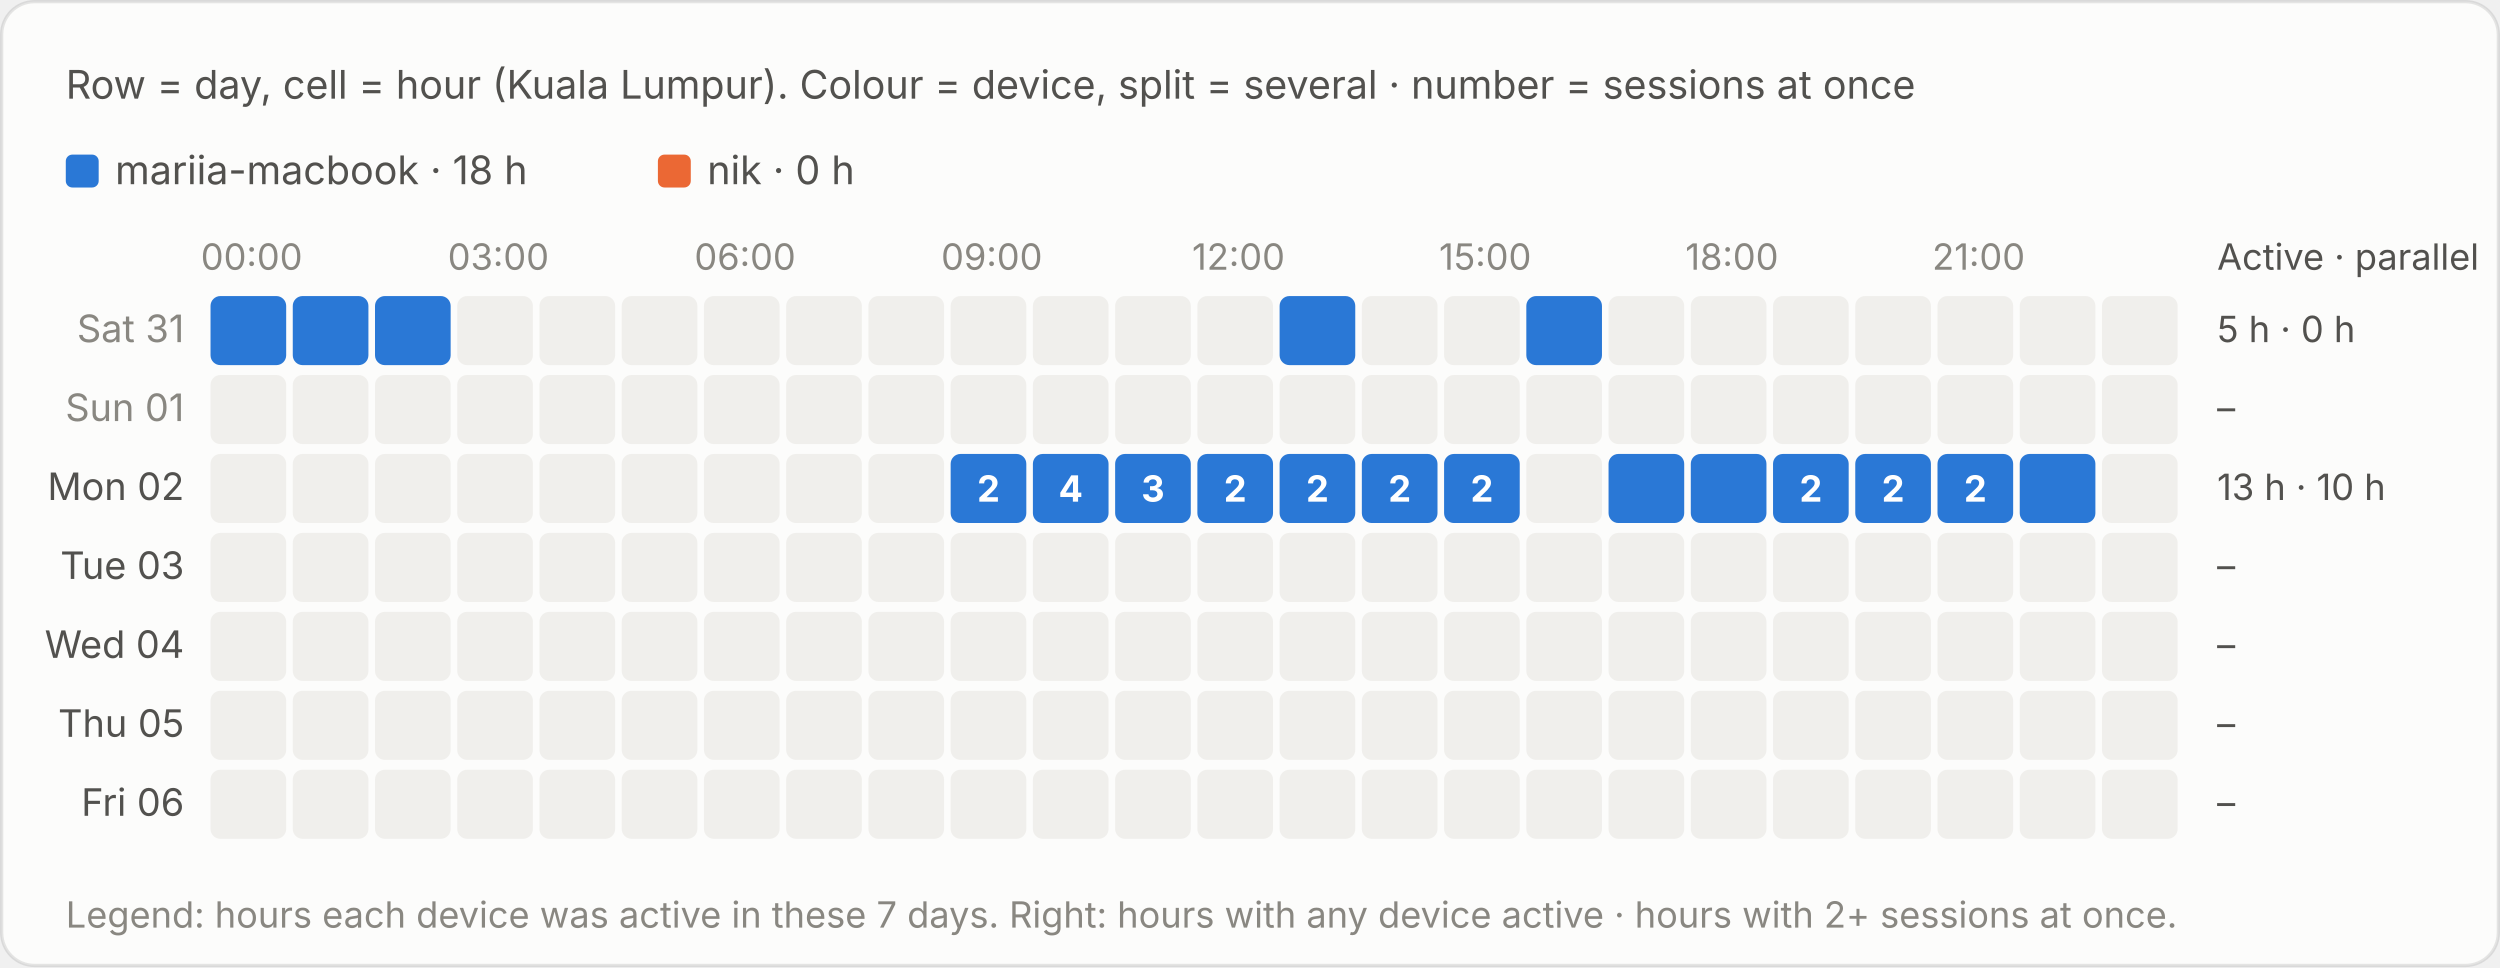
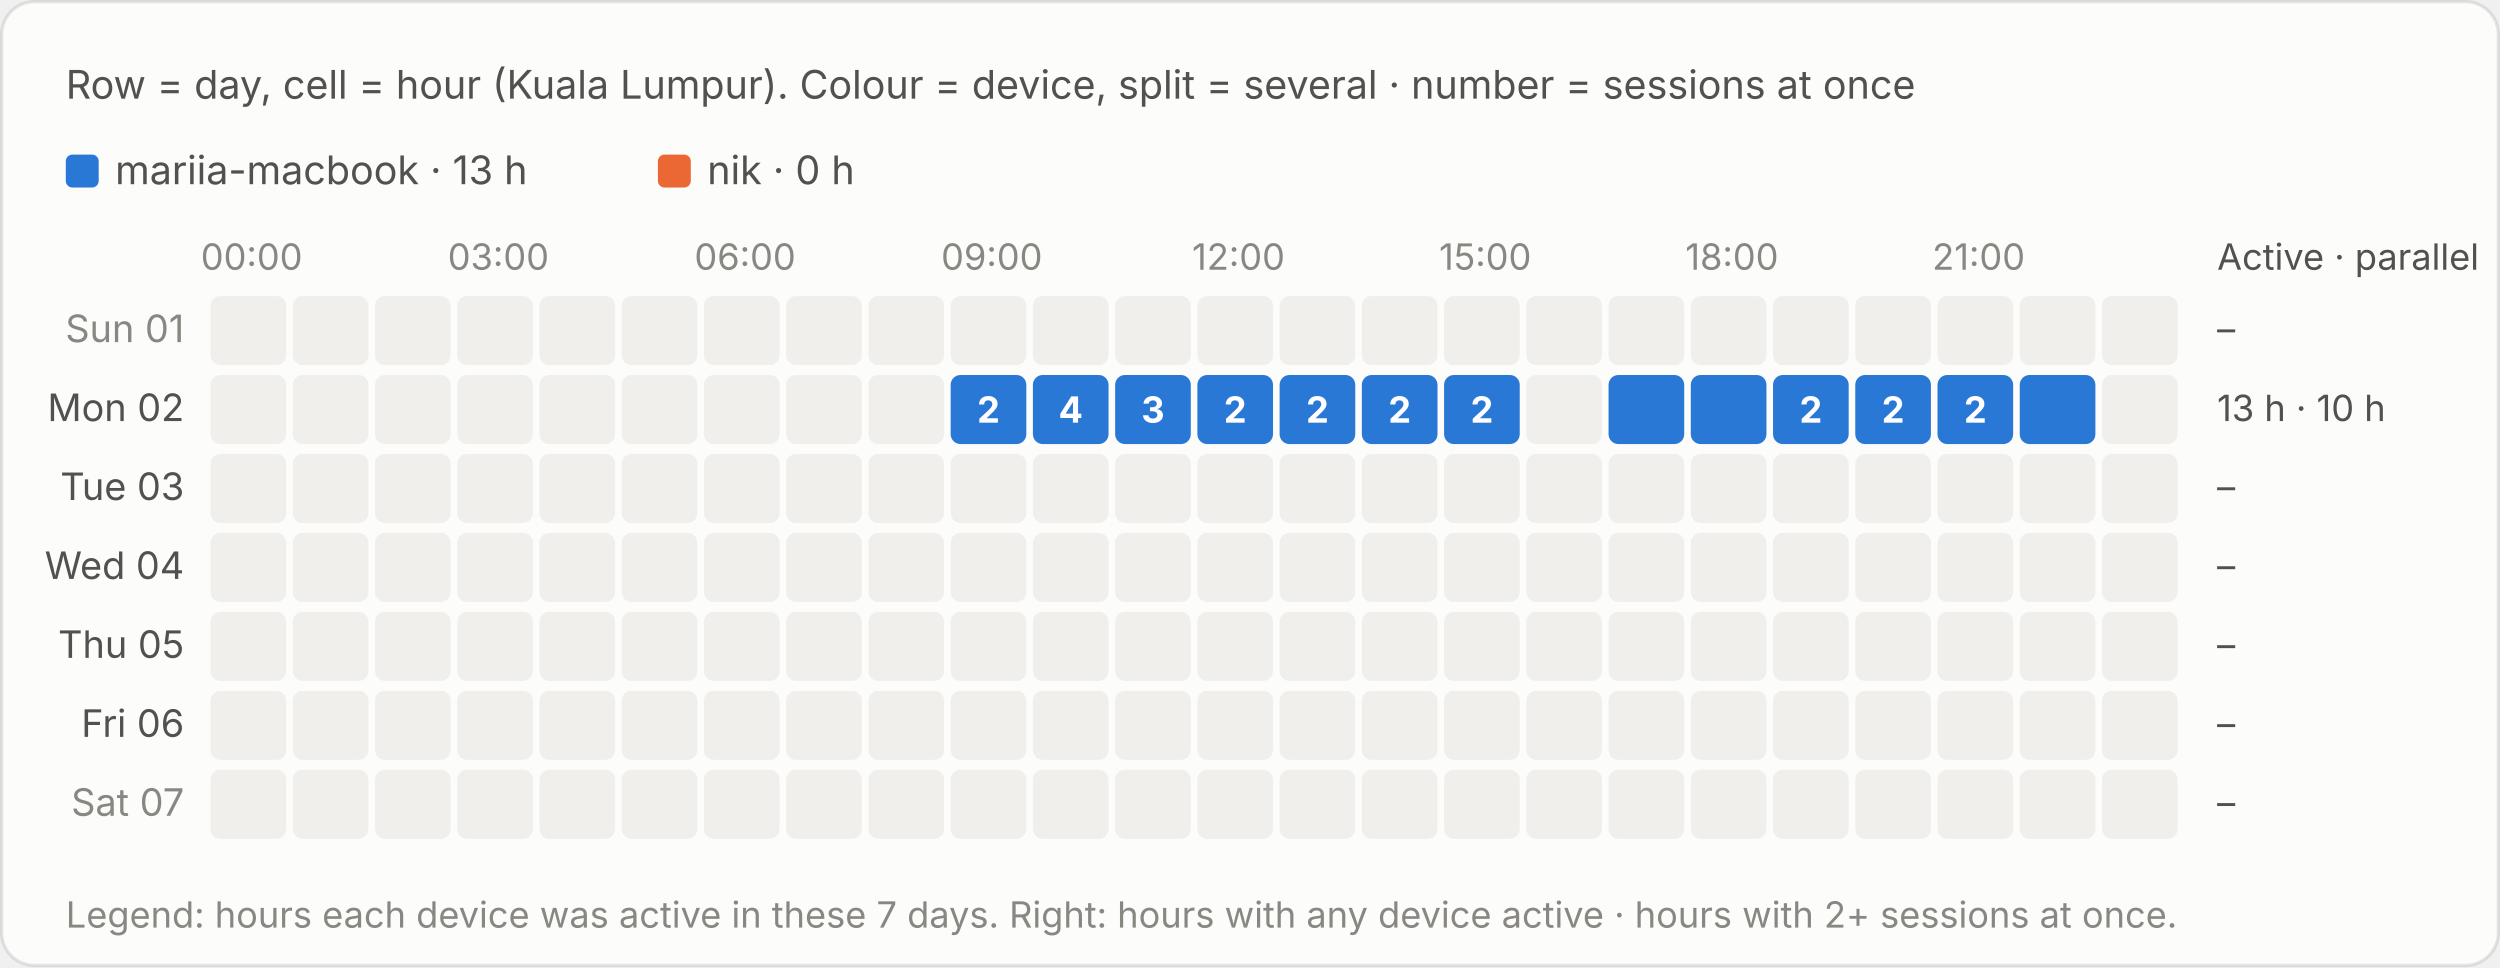
<svg xmlns="http://www.w3.org/2000/svg" viewBox="0 0 760 294" width="760" height="294" role="img" aria-label="Row = day, cell = hour (Kuala Lumpur). Colour = device, split = several · number = sessions at once">
  <style>text{font-family:system-ui,-apple-system,"Segoe UI",sans-serif;font-variant-numeric:tabular-nums}.bg{fill:#fcfcfb;stroke:rgba(11,11,11,.10)}.tp{fill:#0b0b0b}.ts{fill:#52514e}.tm{fill:#898781}.grid{stroke:#e1e0d9;stroke-width:1}.base{stroke:#c3c2b7;stroke-width:1}.so{fill:#b5b3ad}.lo{stroke:#b5b3ad}.qe{fill:#f0efec}.ring{stroke:#fcfcfb}.area{fill-opacity:.1}.s0{fill:#2a78d6}.l0{stroke:#2a78d6}.s1{fill:#eb6834}.l1{stroke:#eb6834}.s2{fill:#1baf7a}.l2{stroke:#1baf7a}.s3{fill:#eda100}.l3{stroke:#eda100}.s4{fill:#e87ba4}.l4{stroke:#e87ba4}.s5{fill:#008300}.l5{stroke:#008300}.s6{fill:#4a3aa7}.l6{stroke:#4a3aa7}.s7{fill:#e34948}.l7{stroke:#e34948}.q0{fill:#cde2fb}.q1{fill:#9ec5f4}.q2{fill:#6da7ec}.q3{fill:#3987e5}.q4{fill:#256abf}.q5{fill:#184f95}.q6{fill:#0d366b}.r0{fill:#f8d4d4}.r1{fill:#ec8f8f}.r2{fill:#c42f2f}.a0{fill:#fbe3e3}.a1{fill:#f5b8b8}.a2{fill:#ec8f8f}.a3{fill:#d65252}.a4{fill:#a82525}.tq0{fill:#0b0b0b}.tq1{fill:#0b0b0b}.tq2{fill:#0b0b0b}.tq3{fill:#ffffff}.tq4{fill:#ffffff}.tq5{fill:#ffffff}.tq6{fill:#ffffff}.tr0{fill:#0b0b0b}.tr1{fill:#0b0b0b}.tr2{fill:#ffffff}.ta0{fill:#0b0b0b}.ta1{fill:#0b0b0b}.ta2{fill:#0b0b0b}.ta3{fill:#ffffff}.ta4{fill:#ffffff}.tw{fill:#ffffff}@media (prefers-color-scheme:dark){.bg{fill:#1a1a19;stroke:rgba(255,255,255,.10)}.tp{fill:#fff}.ts{fill:#c3c2b7}.tm{fill:#898781}.grid{stroke:#2c2c2a}.base{stroke:#383835}.so{fill:#5c5b57}.lo{stroke:#5c5b57}.qe{fill:#262624}.ring{stroke:#1a1a19}.s0{fill:#3987e5}.l0{stroke:#3987e5}.s1{fill:#d95926}.l1{stroke:#d95926}.s2{fill:#199e70}.l2{stroke:#199e70}.s3{fill:#c98500}.l3{stroke:#c98500}.s4{fill:#d55181}.l4{stroke:#d55181}.s5{fill:#008300}.l5{stroke:#008300}.s6{fill:#9085e9}.l6{stroke:#9085e9}.s7{fill:#e66767}.l7{stroke:#e66767}.q0{fill:#16263a}.q1{fill:#123a66}.q2{fill:#184f95}.q3{fill:#256abf}.q4{fill:#3987e5}.q5{fill:#6da7ec}.q6{fill:#b7d3f6}.r0{fill:#4a2023}.r1{fill:#8c2c2f}.r2{fill:#e25555}.a0{fill:#3a1a1c}.a1{fill:#5e2427}.a2{fill:#8c2c2f}.a3{fill:#c43c3f}.a4{fill:#f07070}.tq0{fill:#ffffff}.tq1{fill:#ffffff}.tq2{fill:#ffffff}.tq3{fill:#ffffff}.tq4{fill:#ffffff}.tq5{fill:#0b0b0b}.tq6{fill:#0b0b0b}.tr0{fill:#ffffff}.tr1{fill:#ffffff}.tr2{fill:#ffffff}.ta0{fill:#ffffff}.ta1{fill:#ffffff}.ta2{fill:#ffffff}.ta3{fill:#ffffff}.ta4{fill:#0b0b0b}.tw{fill:#ffffff}}</style>
  <rect class="bg" x=".5" y=".5" width="759" height="293" rx="10" />
  <text class="ts" x="20" y="30" font-size="12">Row = day, cell = hour (Kuala Lumpur). Colour = device, split = several · number = sessions at once</text>
  <g transform="translate(0,-20)">
    <rect class="s0" x="20.0" y="67" width="10" height="10" rx="2" />
-     <text class="ts" x="35.0" y="76" font-size="12">mariia-macbook · 18 h</text>
+     <text class="ts" x="35.0" y="76" font-size="12">mariia-macbook · 13 h</text>
    <rect class="s1" x="200.0" y="67" width="10" height="10" rx="2" />
    <text class="ts" x="215.0" y="76" font-size="12">nik · 0 h</text>
    <text class="tm" x="76.5" y="102" font-size="11" text-anchor="middle">00:00</text>
    <text class="tm" x="151.5" y="102" font-size="11" text-anchor="middle">03:00</text>
    <text class="tm" x="226.5" y="102" font-size="11" text-anchor="middle">06:00</text>
    <text class="tm" x="301.5" y="102" font-size="11" text-anchor="middle">09:00</text>
    <text class="tm" x="376.5" y="102" font-size="11" text-anchor="middle">12:00</text>
    <text class="tm" x="451.5" y="102" font-size="11" text-anchor="middle">15:00</text>
    <text class="tm" x="526.5" y="102" font-size="11" text-anchor="middle">18:00</text>
    <text class="tm" x="601.5" y="102" font-size="11" text-anchor="middle">21:00</text>
    <text class="ts" x="674" y="102" font-size="11">Active · parallel</text>
-     <text class="tm" x="56" y="124.0" font-size="11.5" text-anchor="end">Sat 31</text>
-     <rect class="s0" x="64.0" y="110" width="23.0" height="21" rx="3" />
-     <rect x="64.0" y="110" width="23" height="21" fill="transparent" />
-     <rect class="s0" x="89.0" y="110" width="23.0" height="21" rx="3" />
-     <rect x="89.0" y="110" width="23" height="21" fill="transparent" />
-     <rect class="s0" x="114.0" y="110" width="23.0" height="21" rx="3" />
-     <rect x="114.0" y="110" width="23" height="21" fill="transparent" />
+     <text class="tm" x="56" y="124.0" font-size="11.5" text-anchor="end">Sun 01</text>
+     <rect class="qe" x="64.0" y="110" width="23" height="21" rx="3" />
+     <rect class="qe" x="89.0" y="110" width="23" height="21" rx="3" />
+     <rect class="qe" x="114.0" y="110" width="23" height="21" rx="3" />
    <rect class="qe" x="139.0" y="110" width="23" height="21" rx="3" />
    <rect class="qe" x="164.0" y="110" width="23" height="21" rx="3" />
    <rect class="qe" x="189.0" y="110" width="23" height="21" rx="3" />
    <rect class="qe" x="214.0" y="110" width="23" height="21" rx="3" />
    <rect class="qe" x="239.0" y="110" width="23" height="21" rx="3" />
    <rect class="qe" x="264.0" y="110" width="23" height="21" rx="3" />
    <rect class="qe" x="289.0" y="110" width="23" height="21" rx="3" />
    <rect class="qe" x="314.0" y="110" width="23" height="21" rx="3" />
    <rect class="qe" x="339.0" y="110" width="23" height="21" rx="3" />
    <rect class="qe" x="364.0" y="110" width="23" height="21" rx="3" />
-     <rect class="s0" x="389.0" y="110" width="23.0" height="21" rx="3" />
-     <rect x="389.0" y="110" width="23" height="21" fill="transparent" />
+     <rect class="qe" x="389.0" y="110" width="23" height="21" rx="3" />
    <rect class="qe" x="414.0" y="110" width="23" height="21" rx="3" />
    <rect class="qe" x="439.0" y="110" width="23" height="21" rx="3" />
-     <rect class="s0" x="464.0" y="110" width="23.0" height="21" rx="3" />
-     <rect x="464.0" y="110" width="23" height="21" fill="transparent" />
+     <rect class="qe" x="464.0" y="110" width="23" height="21" rx="3" />
    <rect class="qe" x="489.0" y="110" width="23" height="21" rx="3" />
    <rect class="qe" x="514.0" y="110" width="23" height="21" rx="3" />
    <rect class="qe" x="539.0" y="110" width="23" height="21" rx="3" />
    <rect class="qe" x="564.0" y="110" width="23" height="21" rx="3" />
    <rect class="qe" x="589.0" y="110" width="23" height="21" rx="3" />
    <rect class="qe" x="614.0" y="110" width="23" height="21" rx="3" />
    <rect class="qe" x="639.0" y="110" width="23" height="21" rx="3" />
-     <text class="ts" x="674" y="124.0" font-size="11">5 h · 0 h</text>
-     <text class="tm" x="56" y="148.0" font-size="11.5" text-anchor="end">Sun 01</text>
+     <text class="ts" x="674" y="124.0" font-size="11">–</text>
+     <text class="ts" x="56" y="148.0" font-size="11.5" text-anchor="end">Mon 02</text>
    <rect class="qe" x="64.0" y="134" width="23" height="21" rx="3" />
    <rect class="qe" x="89.0" y="134" width="23" height="21" rx="3" />
    <rect class="qe" x="114.0" y="134" width="23" height="21" rx="3" />
    <rect class="qe" x="139.0" y="134" width="23" height="21" rx="3" />
    <rect class="qe" x="164.0" y="134" width="23" height="21" rx="3" />
    <rect class="qe" x="189.0" y="134" width="23" height="21" rx="3" />
    <rect class="qe" x="214.0" y="134" width="23" height="21" rx="3" />
    <rect class="qe" x="239.0" y="134" width="23" height="21" rx="3" />
    <rect class="qe" x="264.0" y="134" width="23" height="21" rx="3" />
-     <rect class="qe" x="289.0" y="134" width="23" height="21" rx="3" />
-     <rect class="qe" x="314.0" y="134" width="23" height="21" rx="3" />
-     <rect class="qe" x="339.0" y="134" width="23" height="21" rx="3" />
-     <rect class="qe" x="364.0" y="134" width="23" height="21" rx="3" />
-     <rect class="qe" x="389.0" y="134" width="23" height="21" rx="3" />
-     <rect class="qe" x="414.0" y="134" width="23" height="21" rx="3" />
-     <rect class="qe" x="439.0" y="134" width="23" height="21" rx="3" />
+     <rect class="s0" x="289.0" y="134" width="23.0" height="21" rx="3" />
+     <rect x="289.0" y="134" width="23" height="21" fill="transparent" />
+     <text class="tw" x="300.5" y="148.5" font-size="11" font-weight="700" text-anchor="middle">2</text>
+     <rect class="s0" x="314.0" y="134" width="23.0" height="21" rx="3" />
+     <rect x="314.0" y="134" width="23" height="21" fill="transparent" />
+     <text class="tw" x="325.5" y="148.5" font-size="11" font-weight="700" text-anchor="middle">4</text>
+     <rect class="s0" x="339.0" y="134" width="23.0" height="21" rx="3" />
+     <rect x="339.0" y="134" width="23" height="21" fill="transparent" />
+     <text class="tw" x="350.5" y="148.5" font-size="11" font-weight="700" text-anchor="middle">3</text>
+     <rect class="s0" x="364.0" y="134" width="23.0" height="21" rx="3" />
+     <rect x="364.0" y="134" width="23" height="21" fill="transparent" />
+     <text class="tw" x="375.5" y="148.5" font-size="11" font-weight="700" text-anchor="middle">2</text>
+     <rect class="s0" x="389.0" y="134" width="23.0" height="21" rx="3" />
+     <rect x="389.0" y="134" width="23" height="21" fill="transparent" />
+     <text class="tw" x="400.5" y="148.5" font-size="11" font-weight="700" text-anchor="middle">2</text>
+     <rect class="s0" x="414.0" y="134" width="23.0" height="21" rx="3" />
+     <rect x="414.0" y="134" width="23" height="21" fill="transparent" />
+     <text class="tw" x="425.5" y="148.5" font-size="11" font-weight="700" text-anchor="middle">2</text>
+     <rect class="s0" x="439.0" y="134" width="23.0" height="21" rx="3" />
+     <rect x="439.0" y="134" width="23" height="21" fill="transparent" />
+     <text class="tw" x="450.5" y="148.5" font-size="11" font-weight="700" text-anchor="middle">2</text>
    <rect class="qe" x="464.0" y="134" width="23" height="21" rx="3" />
-     <rect class="qe" x="489.0" y="134" width="23" height="21" rx="3" />
-     <rect class="qe" x="514.0" y="134" width="23" height="21" rx="3" />
-     <rect class="qe" x="539.0" y="134" width="23" height="21" rx="3" />
-     <rect class="qe" x="564.0" y="134" width="23" height="21" rx="3" />
-     <rect class="qe" x="589.0" y="134" width="23" height="21" rx="3" />
-     <rect class="qe" x="614.0" y="134" width="23" height="21" rx="3" />
+     <rect class="s0" x="489.0" y="134" width="23.0" height="21" rx="3" />
+     <rect x="489.0" y="134" width="23" height="21" fill="transparent" />
+     <rect class="s0" x="514.0" y="134" width="23.0" height="21" rx="3" />
+     <rect x="514.0" y="134" width="23" height="21" fill="transparent" />
+     <rect class="s0" x="539.0" y="134" width="23.0" height="21" rx="3" />
+     <rect x="539.0" y="134" width="23" height="21" fill="transparent" />
+     <text class="tw" x="550.5" y="148.5" font-size="11" font-weight="700" text-anchor="middle">2</text>
+     <rect class="s0" x="564.0" y="134" width="23.0" height="21" rx="3" />
+     <rect x="564.0" y="134" width="23" height="21" fill="transparent" />
+     <text class="tw" x="575.5" y="148.5" font-size="11" font-weight="700" text-anchor="middle">2</text>
+     <rect class="s0" x="589.0" y="134" width="23.0" height="21" rx="3" />
+     <rect x="589.0" y="134" width="23" height="21" fill="transparent" />
+     <text class="tw" x="600.5" y="148.5" font-size="11" font-weight="700" text-anchor="middle">2</text>
+     <rect class="s0" x="614.0" y="134" width="23.0" height="21" rx="3" />
+     <rect x="614.0" y="134" width="23" height="21" fill="transparent" />
    <rect class="qe" x="639.0" y="134" width="23" height="21" rx="3" />
-     <text class="ts" x="674" y="148.0" font-size="11">–</text>
-     <text class="ts" x="56" y="172.0" font-size="11.5" text-anchor="end">Mon 02</text>
+     <text class="ts" x="674" y="148.0" font-size="11">13 h · 10 h</text>
+     <text class="ts" x="56" y="172.0" font-size="11.5" text-anchor="end">Tue 03</text>
    <rect class="qe" x="64.0" y="158" width="23" height="21" rx="3" />
    <rect class="qe" x="89.0" y="158" width="23" height="21" rx="3" />
    <rect class="qe" x="114.0" y="158" width="23" height="21" rx="3" />
    <rect class="qe" x="139.0" y="158" width="23" height="21" rx="3" />
    <rect class="qe" x="164.0" y="158" width="23" height="21" rx="3" />
    <rect class="qe" x="189.0" y="158" width="23" height="21" rx="3" />
    <rect class="qe" x="214.0" y="158" width="23" height="21" rx="3" />
    <rect class="qe" x="239.0" y="158" width="23" height="21" rx="3" />
    <rect class="qe" x="264.0" y="158" width="23" height="21" rx="3" />
-     <rect class="s0" x="289.0" y="158" width="23.0" height="21" rx="3" />
-     <rect x="289.0" y="158" width="23" height="21" fill="transparent" />
-     <text class="tw" x="300.5" y="172.5" font-size="11" font-weight="700" text-anchor="middle">2</text>
-     <rect class="s0" x="314.0" y="158" width="23.0" height="21" rx="3" />
-     <rect x="314.0" y="158" width="23" height="21" fill="transparent" />
-     <text class="tw" x="325.5" y="172.5" font-size="11" font-weight="700" text-anchor="middle">4</text>
-     <rect class="s0" x="339.0" y="158" width="23.0" height="21" rx="3" />
-     <rect x="339.0" y="158" width="23" height="21" fill="transparent" />
-     <text class="tw" x="350.5" y="172.5" font-size="11" font-weight="700" text-anchor="middle">3</text>
-     <rect class="s0" x="364.0" y="158" width="23.0" height="21" rx="3" />
-     <rect x="364.0" y="158" width="23" height="21" fill="transparent" />
-     <text class="tw" x="375.5" y="172.5" font-size="11" font-weight="700" text-anchor="middle">2</text>
-     <rect class="s0" x="389.0" y="158" width="23.0" height="21" rx="3" />
-     <rect x="389.0" y="158" width="23" height="21" fill="transparent" />
-     <text class="tw" x="400.5" y="172.5" font-size="11" font-weight="700" text-anchor="middle">2</text>
-     <rect class="s0" x="414.0" y="158" width="23.0" height="21" rx="3" />
-     <rect x="414.0" y="158" width="23" height="21" fill="transparent" />
-     <text class="tw" x="425.5" y="172.5" font-size="11" font-weight="700" text-anchor="middle">2</text>
-     <rect class="s0" x="439.0" y="158" width="23.0" height="21" rx="3" />
-     <rect x="439.0" y="158" width="23" height="21" fill="transparent" />
-     <text class="tw" x="450.5" y="172.5" font-size="11" font-weight="700" text-anchor="middle">2</text>
+     <rect class="qe" x="289.0" y="158" width="23" height="21" rx="3" />
+     <rect class="qe" x="314.0" y="158" width="23" height="21" rx="3" />
+     <rect class="qe" x="339.0" y="158" width="23" height="21" rx="3" />
+     <rect class="qe" x="364.0" y="158" width="23" height="21" rx="3" />
+     <rect class="qe" x="389.0" y="158" width="23" height="21" rx="3" />
+     <rect class="qe" x="414.0" y="158" width="23" height="21" rx="3" />
+     <rect class="qe" x="439.0" y="158" width="23" height="21" rx="3" />
    <rect class="qe" x="464.0" y="158" width="23" height="21" rx="3" />
-     <rect class="s0" x="489.0" y="158" width="23.0" height="21" rx="3" />
-     <rect x="489.0" y="158" width="23" height="21" fill="transparent" />
-     <rect class="s0" x="514.0" y="158" width="23.0" height="21" rx="3" />
-     <rect x="514.0" y="158" width="23" height="21" fill="transparent" />
-     <rect class="s0" x="539.0" y="158" width="23.0" height="21" rx="3" />
-     <rect x="539.0" y="158" width="23" height="21" fill="transparent" />
-     <text class="tw" x="550.5" y="172.5" font-size="11" font-weight="700" text-anchor="middle">2</text>
-     <rect class="s0" x="564.0" y="158" width="23.0" height="21" rx="3" />
-     <rect x="564.0" y="158" width="23" height="21" fill="transparent" />
-     <text class="tw" x="575.5" y="172.5" font-size="11" font-weight="700" text-anchor="middle">2</text>
-     <rect class="s0" x="589.0" y="158" width="23.0" height="21" rx="3" />
-     <rect x="589.0" y="158" width="23" height="21" fill="transparent" />
-     <text class="tw" x="600.5" y="172.5" font-size="11" font-weight="700" text-anchor="middle">2</text>
-     <rect class="s0" x="614.0" y="158" width="23.0" height="21" rx="3" />
-     <rect x="614.0" y="158" width="23" height="21" fill="transparent" />
+     <rect class="qe" x="489.0" y="158" width="23" height="21" rx="3" />
+     <rect class="qe" x="514.0" y="158" width="23" height="21" rx="3" />
+     <rect class="qe" x="539.0" y="158" width="23" height="21" rx="3" />
+     <rect class="qe" x="564.0" y="158" width="23" height="21" rx="3" />
+     <rect class="qe" x="589.0" y="158" width="23" height="21" rx="3" />
+     <rect class="qe" x="614.0" y="158" width="23" height="21" rx="3" />
    <rect class="qe" x="639.0" y="158" width="23" height="21" rx="3" />
-     <text class="ts" x="674" y="172.0" font-size="11">13 h · 10 h</text>
-     <text class="ts" x="56" y="196.0" font-size="11.5" text-anchor="end">Tue 03</text>
+     <text class="ts" x="674" y="172.0" font-size="11">–</text>
+     <text class="ts" x="56" y="196.0" font-size="11.5" text-anchor="end">Wed 04</text>
    <rect class="qe" x="64.0" y="182" width="23" height="21" rx="3" />
    <rect class="qe" x="89.0" y="182" width="23" height="21" rx="3" />
    <rect class="qe" x="114.0" y="182" width="23" height="21" rx="3" />
    <rect class="qe" x="139.0" y="182" width="23" height="21" rx="3" />
    <rect class="qe" x="164.0" y="182" width="23" height="21" rx="3" />
    <rect class="qe" x="189.0" y="182" width="23" height="21" rx="3" />
    <rect class="qe" x="214.0" y="182" width="23" height="21" rx="3" />
    <rect class="qe" x="239.0" y="182" width="23" height="21" rx="3" />
    <rect class="qe" x="264.0" y="182" width="23" height="21" rx="3" />
    <rect class="qe" x="289.0" y="182" width="23" height="21" rx="3" />
    <rect class="qe" x="314.0" y="182" width="23" height="21" rx="3" />
    <rect class="qe" x="339.0" y="182" width="23" height="21" rx="3" />
    <rect class="qe" x="364.0" y="182" width="23" height="21" rx="3" />
    <rect class="qe" x="389.0" y="182" width="23" height="21" rx="3" />
    <rect class="qe" x="414.0" y="182" width="23" height="21" rx="3" />
    <rect class="qe" x="439.0" y="182" width="23" height="21" rx="3" />
    <rect class="qe" x="464.0" y="182" width="23" height="21" rx="3" />
    <rect class="qe" x="489.0" y="182" width="23" height="21" rx="3" />
    <rect class="qe" x="514.0" y="182" width="23" height="21" rx="3" />
    <rect class="qe" x="539.0" y="182" width="23" height="21" rx="3" />
    <rect class="qe" x="564.0" y="182" width="23" height="21" rx="3" />
    <rect class="qe" x="589.0" y="182" width="23" height="21" rx="3" />
    <rect class="qe" x="614.0" y="182" width="23" height="21" rx="3" />
    <rect class="qe" x="639.0" y="182" width="23" height="21" rx="3" />
    <text class="ts" x="674" y="196.0" font-size="11">–</text>
-     <text class="ts" x="56" y="220.0" font-size="11.5" text-anchor="end">Wed 04</text>
+     <text class="ts" x="56" y="220.0" font-size="11.5" text-anchor="end">Thu 05</text>
    <rect class="qe" x="64.0" y="206" width="23" height="21" rx="3" />
    <rect class="qe" x="89.0" y="206" width="23" height="21" rx="3" />
    <rect class="qe" x="114.0" y="206" width="23" height="21" rx="3" />
    <rect class="qe" x="139.0" y="206" width="23" height="21" rx="3" />
    <rect class="qe" x="164.0" y="206" width="23" height="21" rx="3" />
    <rect class="qe" x="189.0" y="206" width="23" height="21" rx="3" />
    <rect class="qe" x="214.0" y="206" width="23" height="21" rx="3" />
    <rect class="qe" x="239.0" y="206" width="23" height="21" rx="3" />
    <rect class="qe" x="264.0" y="206" width="23" height="21" rx="3" />
    <rect class="qe" x="289.0" y="206" width="23" height="21" rx="3" />
    <rect class="qe" x="314.0" y="206" width="23" height="21" rx="3" />
    <rect class="qe" x="339.0" y="206" width="23" height="21" rx="3" />
    <rect class="qe" x="364.0" y="206" width="23" height="21" rx="3" />
    <rect class="qe" x="389.0" y="206" width="23" height="21" rx="3" />
    <rect class="qe" x="414.0" y="206" width="23" height="21" rx="3" />
    <rect class="qe" x="439.0" y="206" width="23" height="21" rx="3" />
    <rect class="qe" x="464.0" y="206" width="23" height="21" rx="3" />
    <rect class="qe" x="489.0" y="206" width="23" height="21" rx="3" />
    <rect class="qe" x="514.0" y="206" width="23" height="21" rx="3" />
    <rect class="qe" x="539.0" y="206" width="23" height="21" rx="3" />
    <rect class="qe" x="564.0" y="206" width="23" height="21" rx="3" />
    <rect class="qe" x="589.0" y="206" width="23" height="21" rx="3" />
    <rect class="qe" x="614.0" y="206" width="23" height="21" rx="3" />
    <rect class="qe" x="639.0" y="206" width="23" height="21" rx="3" />
    <text class="ts" x="674" y="220.0" font-size="11">–</text>
-     <text class="ts" x="56" y="244.0" font-size="11.5" text-anchor="end">Thu 05</text>
+     <text class="ts" x="56" y="244.0" font-size="11.5" text-anchor="end">Fri 06</text>
    <rect class="qe" x="64.0" y="230" width="23" height="21" rx="3" />
    <rect class="qe" x="89.0" y="230" width="23" height="21" rx="3" />
    <rect class="qe" x="114.0" y="230" width="23" height="21" rx="3" />
    <rect class="qe" x="139.0" y="230" width="23" height="21" rx="3" />
    <rect class="qe" x="164.0" y="230" width="23" height="21" rx="3" />
    <rect class="qe" x="189.0" y="230" width="23" height="21" rx="3" />
    <rect class="qe" x="214.0" y="230" width="23" height="21" rx="3" />
    <rect class="qe" x="239.0" y="230" width="23" height="21" rx="3" />
    <rect class="qe" x="264.0" y="230" width="23" height="21" rx="3" />
    <rect class="qe" x="289.0" y="230" width="23" height="21" rx="3" />
    <rect class="qe" x="314.0" y="230" width="23" height="21" rx="3" />
    <rect class="qe" x="339.0" y="230" width="23" height="21" rx="3" />
    <rect class="qe" x="364.0" y="230" width="23" height="21" rx="3" />
    <rect class="qe" x="389.0" y="230" width="23" height="21" rx="3" />
    <rect class="qe" x="414.0" y="230" width="23" height="21" rx="3" />
    <rect class="qe" x="439.0" y="230" width="23" height="21" rx="3" />
    <rect class="qe" x="464.0" y="230" width="23" height="21" rx="3" />
    <rect class="qe" x="489.0" y="230" width="23" height="21" rx="3" />
    <rect class="qe" x="514.0" y="230" width="23" height="21" rx="3" />
    <rect class="qe" x="539.0" y="230" width="23" height="21" rx="3" />
    <rect class="qe" x="564.0" y="230" width="23" height="21" rx="3" />
    <rect class="qe" x="589.0" y="230" width="23" height="21" rx="3" />
    <rect class="qe" x="614.0" y="230" width="23" height="21" rx="3" />
    <rect class="qe" x="639.0" y="230" width="23" height="21" rx="3" />
    <text class="ts" x="674" y="244.0" font-size="11">–</text>
-     <text class="ts" x="56" y="268.0" font-size="11.5" text-anchor="end">Fri 06</text>
+     <text class="tm" x="56" y="268.0" font-size="11.5" text-anchor="end">Sat 07</text>
    <rect class="qe" x="64.0" y="254" width="23" height="21" rx="3" />
    <rect class="qe" x="89.0" y="254" width="23" height="21" rx="3" />
    <rect class="qe" x="114.0" y="254" width="23" height="21" rx="3" />
    <rect class="qe" x="139.0" y="254" width="23" height="21" rx="3" />
    <rect class="qe" x="164.0" y="254" width="23" height="21" rx="3" />
    <rect class="qe" x="189.0" y="254" width="23" height="21" rx="3" />
    <rect class="qe" x="214.0" y="254" width="23" height="21" rx="3" />
    <rect class="qe" x="239.0" y="254" width="23" height="21" rx="3" />
    <rect class="qe" x="264.0" y="254" width="23" height="21" rx="3" />
    <rect class="qe" x="289.0" y="254" width="23" height="21" rx="3" />
    <rect class="qe" x="314.0" y="254" width="23" height="21" rx="3" />
    <rect class="qe" x="339.0" y="254" width="23" height="21" rx="3" />
    <rect class="qe" x="364.0" y="254" width="23" height="21" rx="3" />
    <rect class="qe" x="389.0" y="254" width="23" height="21" rx="3" />
    <rect class="qe" x="414.0" y="254" width="23" height="21" rx="3" />
    <rect class="qe" x="439.0" y="254" width="23" height="21" rx="3" />
    <rect class="qe" x="464.0" y="254" width="23" height="21" rx="3" />
    <rect class="qe" x="489.0" y="254" width="23" height="21" rx="3" />
    <rect class="qe" x="514.0" y="254" width="23" height="21" rx="3" />
    <rect class="qe" x="539.0" y="254" width="23" height="21" rx="3" />
    <rect class="qe" x="564.0" y="254" width="23" height="21" rx="3" />
    <rect class="qe" x="589.0" y="254" width="23" height="21" rx="3" />
    <rect class="qe" x="614.0" y="254" width="23" height="21" rx="3" />
    <rect class="qe" x="639.0" y="254" width="23" height="21" rx="3" />
    <text class="ts" x="674" y="268.0" font-size="11">–</text>
    <text class="tm" x="20" y="302" font-size="11">Legend: hours each device was active in these 7 days. Right: hours with any device active · hours with 2+ sessions at once.</text>
  </g>
</svg>
